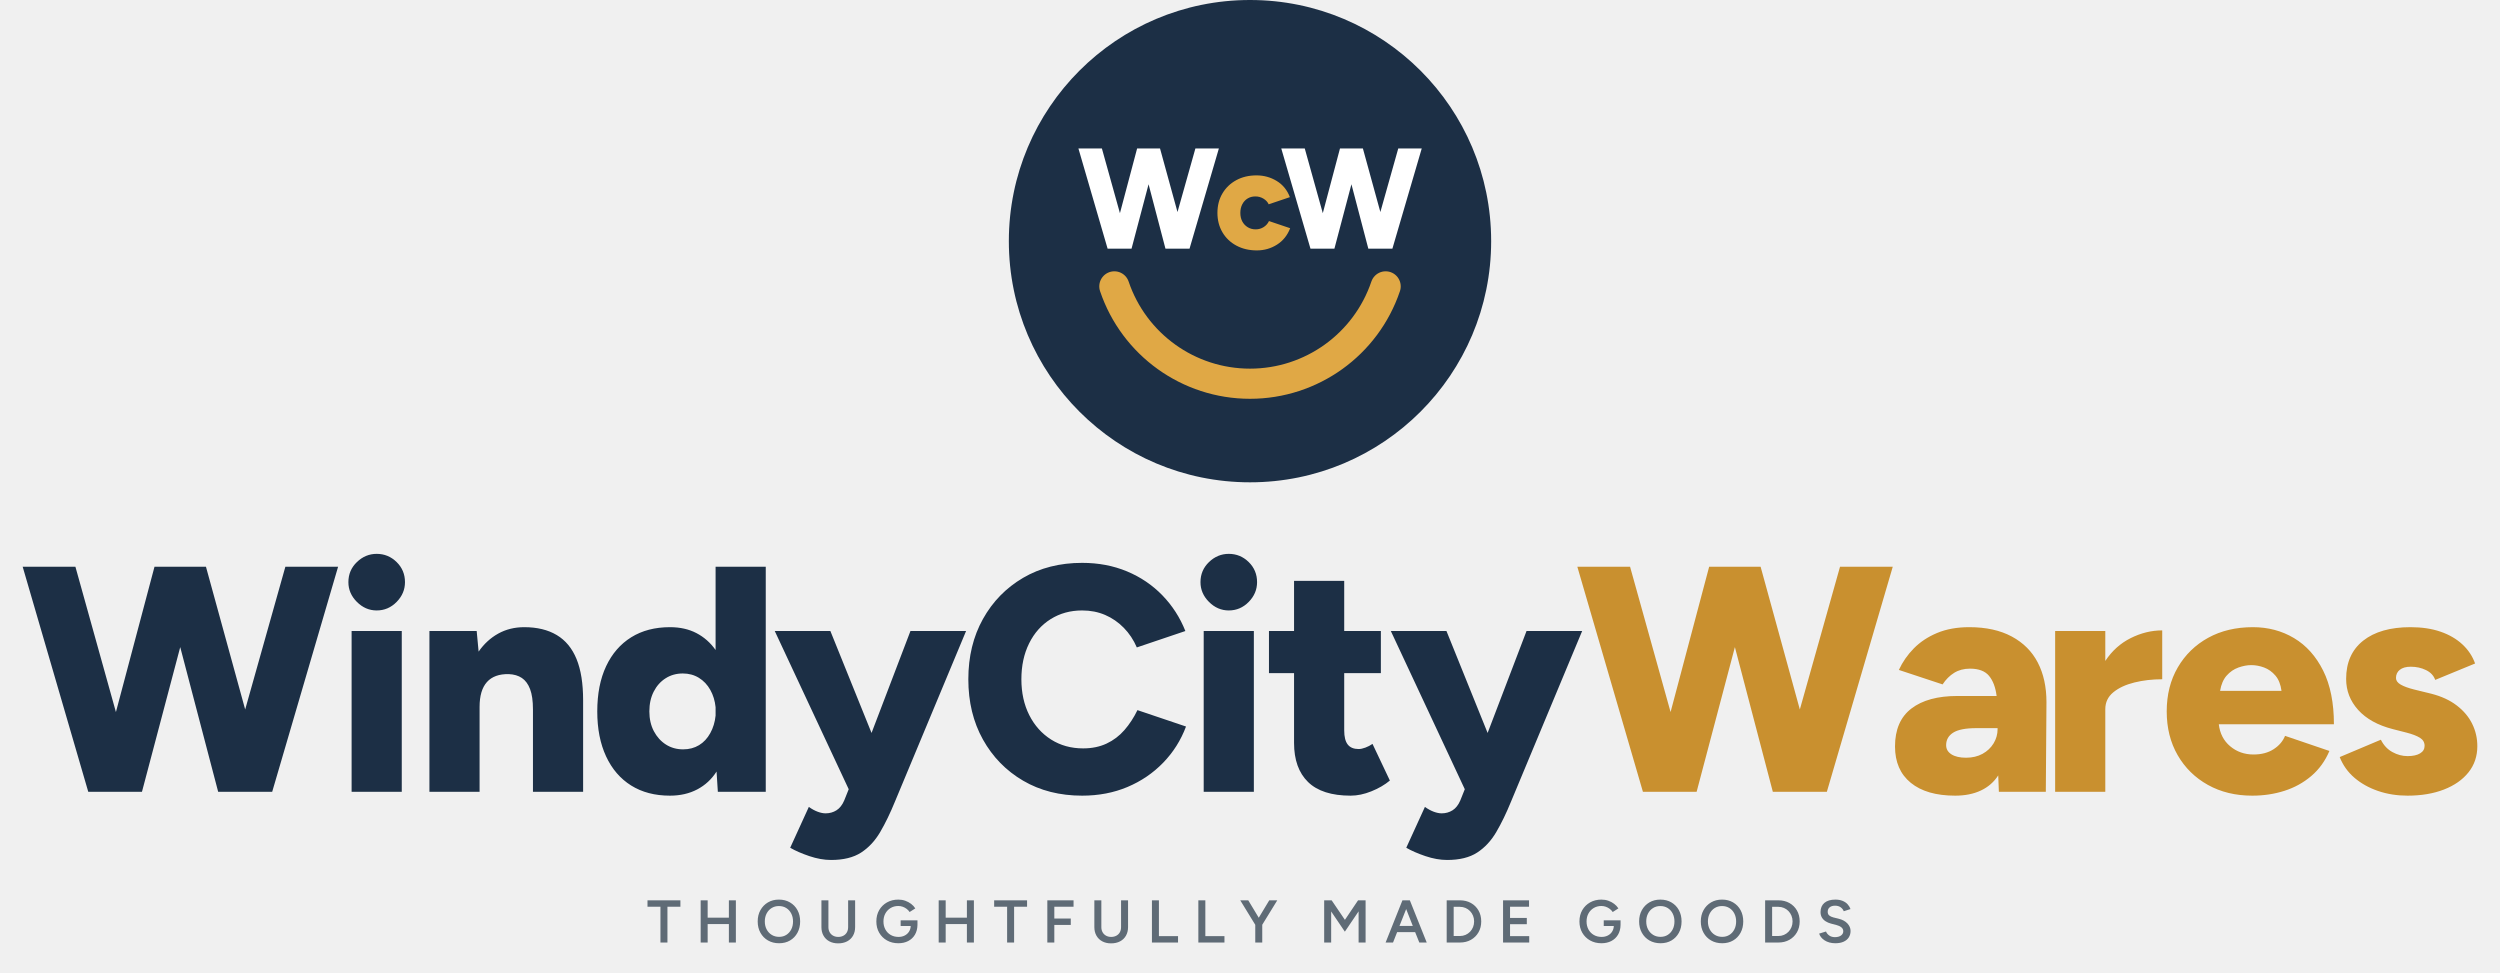
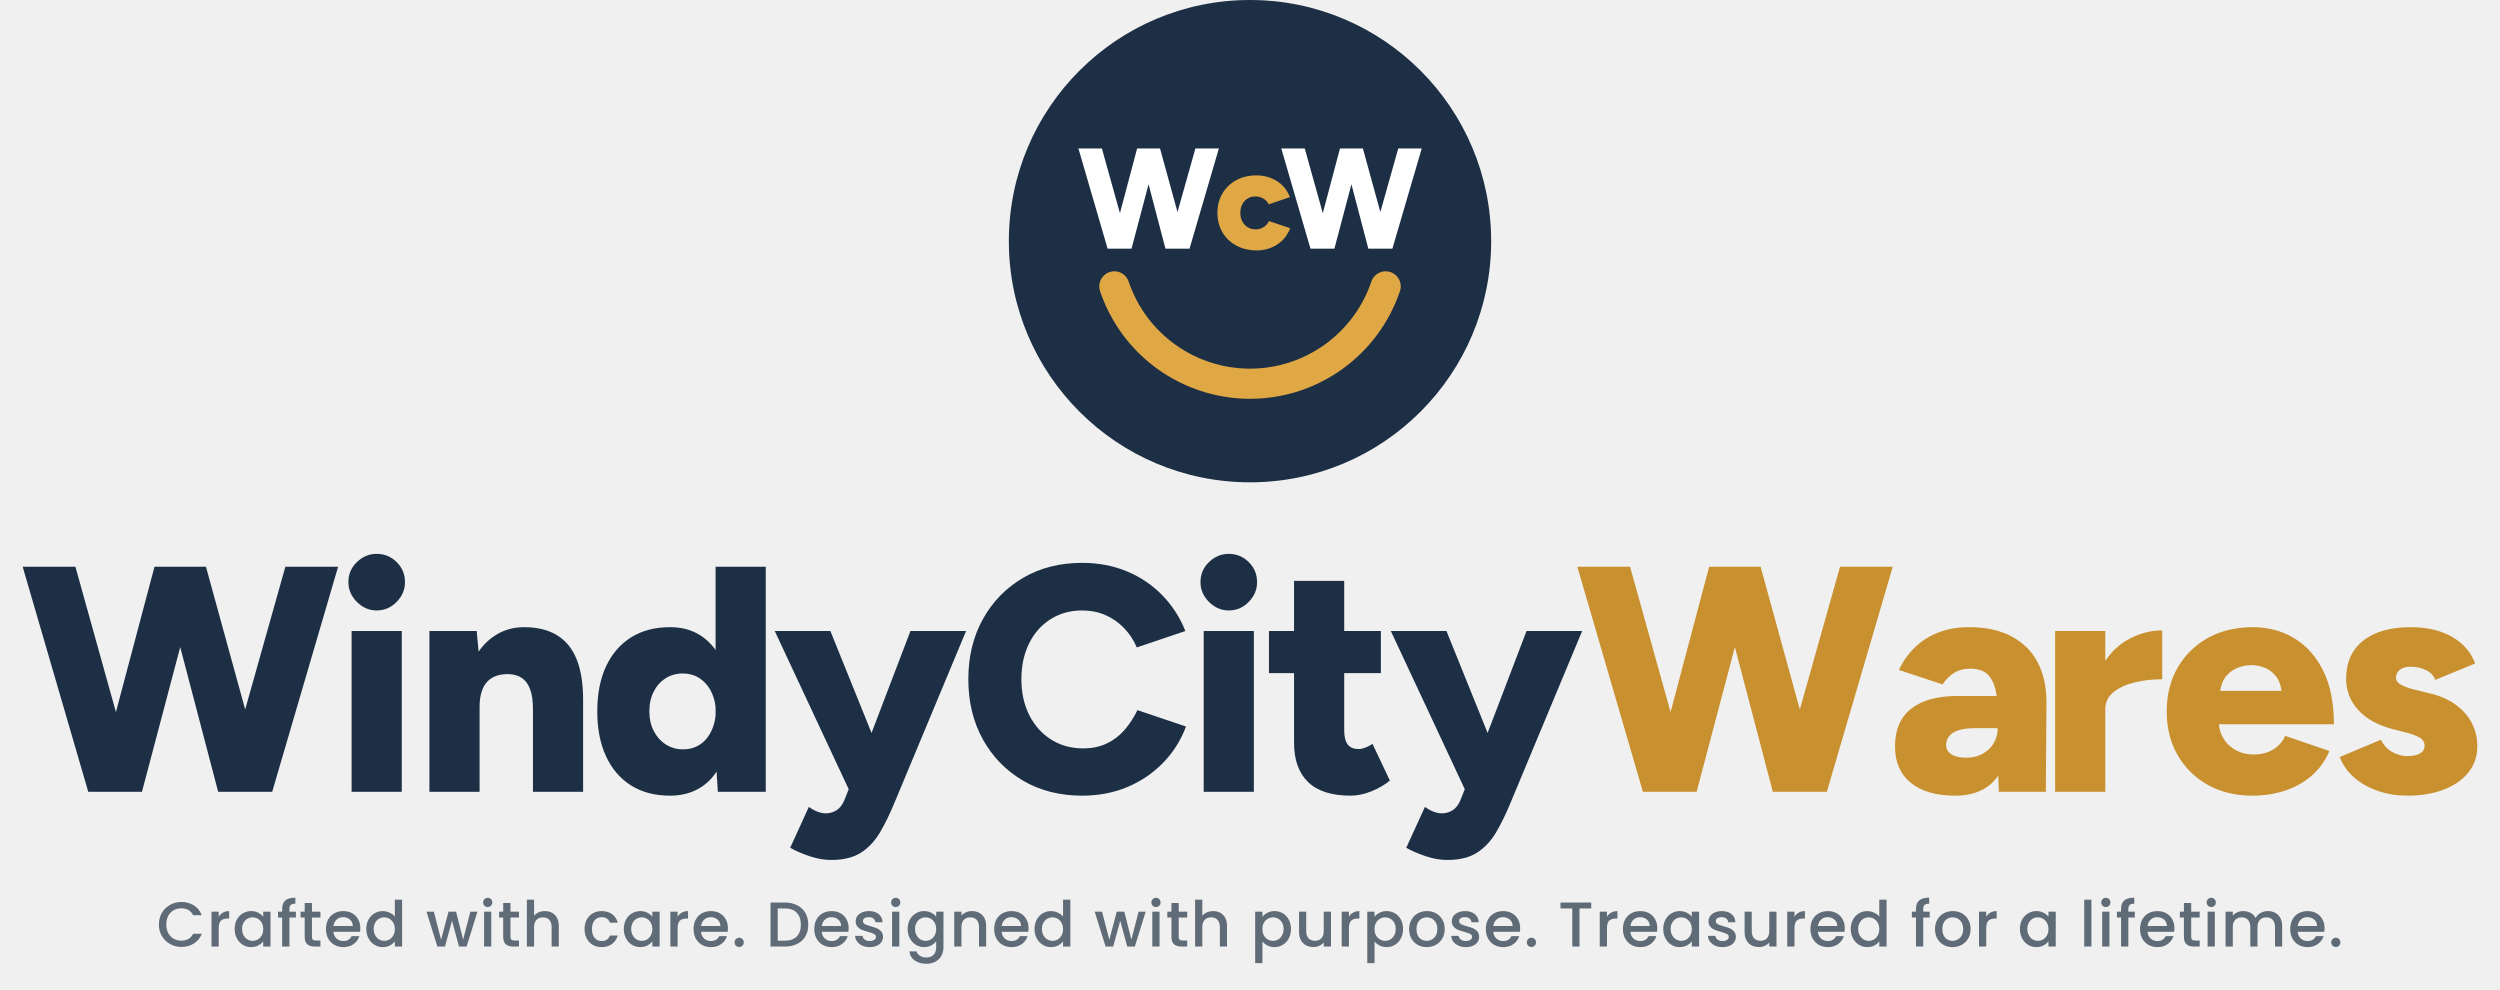
- <svg xmlns="http://www.w3.org/2000/svg" viewBox="0 0 497.60 193.60" role="img" aria-label="WindyCityWares">
+ <svg xmlns="http://www.w3.org/2000/svg" viewBox="0 0 497.60 197.00" role="img" aria-label="WindyCityWares">
  <g transform="translate(200.80 0) scale(1.5)">
    <circle cx="32" cy="32" r="32" fill="#1c2f45" />
    <g transform="translate(9.079 33) scale(0.019)">
      <path fill="#ffffff" d="M212.0 0 8.0 -700H172.0L298.0 -248L418.0 -700H578.0L700.0 -256L825.0 -700H989.0L784.0 0H616.0L498.0 -450L379.0 0ZM1628.787 0 1424.787 -700H1588.787L1714.787 -248L1834.787 -700H1994.787L2116.787 -256L2241.787 -700H2405.787L2200.787 0H2032.787L1914.787 -450L1795.787 0Z" />
      <path fill="#e0a845" d="M1253.893 12Q1173.893 12 1111.393 -21.5Q1048.893 -55 1013.893 -114.5Q978.893 -174 978.893 -250Q978.893 -327 1013.893 -386.0Q1048.893 -445 1110.393 -478.5Q1171.893 -512 1251.893 -512Q1328.893 -512 1392.893 -473.0Q1456.893 -434 1484.893 -360L1336.893 -310Q1325.893 -334 1300.393 -349.5Q1274.893 -365 1243.893 -365Q1212.893 -365 1189.393 -350.5Q1165.893 -336 1152.393 -310.0Q1138.893 -284 1138.893 -250Q1138.893 -216 1152.393 -190.5Q1165.893 -165 1190.393 -150.0Q1214.893 -135 1245.893 -135Q1276.893 -135 1301.893 -151.0Q1326.893 -167 1338.893 -193L1486.893 -143Q1457.893 -68 1394.393 -28.0Q1330.893 12 1253.893 12Z" />
    </g>
    <path d="M14 38A19 19 0 0 0 50 38" fill="none" stroke="#e0a845" stroke-width="4" stroke-linecap="round" />
  </g>
  <g transform="translate(4.00 157.60) scale(0.064)">
    <path fill="#1c2f45" d="M212.0 0 8.0 -700H172.0L298.0 -248L418.0 -700H578.0L700.0 -256L825.0 -700H989.0L784.0 0H616.0L498.0 -450L379.0 0ZM1030.998 0V-500H1186.998V0ZM1108.998 -564Q1073.998 -564 1047.498 -590.5Q1020.998 -617 1020.998 -652Q1020.998 -689 1047.498 -714.5Q1073.998 -740 1108.998 -740Q1144.998 -740 1170.998 -714.5Q1196.998 -689 1196.998 -652Q1196.998 -617 1170.998 -590.5Q1144.998 -564 1108.998 -564ZM1272.998 0V-500H1419.998L1425.998 -436Q1450.998 -472 1486.998 -492.0Q1522.998 -512 1567.998 -512Q1627.998 -512 1668.998 -487.5Q1709.998 -463 1730.498 -413.0Q1750.998 -363 1750.998 -285V0H1594.998V-256Q1594.998 -296 1585.998 -319.5Q1576.998 -343 1560.498 -354.0Q1543.998 -365 1519.998 -366Q1474.998 -367 1451.998 -341.5Q1428.998 -316 1428.998 -264V0ZM2020.997 12Q1950.997 12 1900.497 -19.5Q1849.997 -51 1822.497 -110.0Q1794.997 -169 1794.997 -250Q1794.997 -332 1822.497 -390.5Q1849.997 -449 1900.497 -480.5Q1950.997 -512 2020.997 -512Q2067.997 -512 2103.497 -493.5Q2138.997 -475 2162.997 -441V-700H2318.997V0H2169.997L2165.997 -63Q2142.997 -27 2105.997 -7.5Q2068.997 12 2020.997 12ZM2061.997 -132Q2089.997 -132 2111.497 -145.0Q2132.997 -158 2146.497 -182.5Q2159.997 -207 2162.997 -237V-263Q2159.997 -293 2146.497 -317.0Q2132.997 -341 2110.997 -354.5Q2088.997 -368 2060.997 -368Q2030.997 -368 2007.497 -353.0Q1983.997 -338 1970.497 -311.5Q1956.997 -285 1956.997 -250Q1956.997 -215 1970.997 -188.5Q1984.997 -162 2008.497 -147.0Q2031.997 -132 2061.997 -132ZM2521.996 212Q2489.996 212 2454.496 200.0Q2418.996 188 2394.996 174L2452.996 47Q2466.996 57 2480.496 62.0Q2493.996 67 2504.996 67Q2523.996 67 2538.996 57.5Q2553.996 48 2562.996 27L2576.996 -8L2346.996 -500H2519.996L2647.996 -183L2768.996 -500H2941.996L2720.996 30Q2698.996 84 2674.996 125.0Q2650.996 166 2615.496 189.0Q2579.996 212 2521.996 212ZM3302.995 12Q3198.995 12 3119.495 -34.5Q3039.995 -81 2994.495 -162.5Q2948.995 -244 2948.995 -350Q2948.995 -456 2994.495 -537.5Q3039.995 -619 3119.495 -665.5Q3198.995 -712 3302.995 -712Q3378.995 -712 3442.495 -685.5Q3505.995 -659 3552.495 -611.0Q3598.995 -563 3623.995 -500L3472.995 -449Q3457.995 -484 3432.495 -510.0Q3406.995 -536 3374.495 -550.0Q3341.995 -564 3302.995 -564Q3247.995 -564 3204.995 -537.0Q3161.995 -510 3137.995 -461.5Q3113.995 -413 3113.995 -350Q3113.995 -287 3138.495 -238.5Q3162.995 -190 3206.495 -162.5Q3249.995 -135 3305.995 -135Q3346.995 -135 3378.995 -150.0Q3410.995 -165 3434.495 -192.0Q3457.995 -219 3474.995 -254L3625.995 -203Q3601.995 -139 3554.995 -90.5Q3507.995 -42 3443.995 -15.0Q3379.995 12 3302.995 12ZM3680.994 0V-500H3836.994V0ZM3758.994 -564Q3723.994 -564 3697.494 -590.5Q3670.994 -617 3670.994 -652Q3670.994 -689 3697.494 -714.5Q3723.994 -740 3758.994 -740Q3794.994 -740 3820.994 -714.5Q3846.994 -689 3846.994 -652Q3846.994 -617 3820.994 -590.5Q3794.994 -564 3758.994 -564ZM4137.993 12Q4048.993 12 4005.493 -30.5Q3961.993 -73 3961.993 -152V-369H3883.993V-500H3961.993V-656H4117.993V-500H4231.993V-369H4117.993V-191Q4117.993 -161 4128.993 -147.0Q4139.993 -133 4162.993 -133Q4171.993 -133 4183.993 -137.5Q4195.993 -142 4205.993 -149L4259.993 -35Q4235.993 -15 4202.493 -1.5Q4168.993 12 4137.993 12ZM4437.993 212Q4405.993 212 4370.493 200.0Q4334.993 188 4310.993 174L4368.993 47Q4382.993 57 4396.493 62.0Q4409.993 67 4420.993 67Q4439.993 67 4454.993 57.5Q4469.993 48 4478.993 27L4492.993 -8L4262.993 -500H4435.993L4563.993 -183L4684.993 -500H4857.993L4636.993 30Q4614.993 84 4590.993 125.0Q4566.993 166 4531.493 189.0Q4495.993 212 4437.993 212Z" />
    <path fill="#c9902f" d="M5046.992 0 4842.992 -700H5006.992L5132.992 -248L5252.992 -700H5412.992L5534.992 -256L5659.992 -700H5823.992L5618.992 0H5450.992L5332.992 -450L5213.992 0ZM6017.99 12Q5928.99 12 5879.99 -28.0Q5830.99 -68 5830.99 -141Q5830.99 -220 5881.99 -259.0Q5932.99 -298 6024.99 -298H6146.99Q6141.99 -338 6123.49 -360.5Q6104.99 -383 6063.99 -383Q6035.99 -383 6014.99 -370.0Q5993.99 -357 5978.99 -334L5842.99 -379Q5859.99 -416 5889.49 -446.0Q5918.99 -476 5961.99 -494.0Q6004.99 -512 6061.99 -512Q6139.99 -512 6193.99 -483.0Q6247.99 -454 6274.99 -402.0Q6301.99 -350 6301.99 -279L6299.99 0H6153.99L6151.99 -51Q6131.99 -20 6097.99 -4.0Q6063.99 12 6017.99 12ZM6051.99 -106Q6080.99 -106 6102.99 -118.0Q6124.99 -130 6137.49 -150.5Q6149.99 -171 6149.99 -195V-198H6083.99Q6033.99 -198 6011.99 -184.0Q5989.99 -170 5989.99 -145Q5989.99 -127 6006.49 -116.5Q6022.99 -106 6051.99 -106ZM6328.989 0V-500H6484.989V-407Q6515.989 -454 6563.989 -478.0Q6611.989 -502 6661.989 -502V-350Q6615.989 -350 6575.489 -340.0Q6534.989 -330 6509.989 -309.5Q6484.989 -289 6484.989 -257V0ZM6941.988 12Q6863.988 12 6803.988 -21.5Q6743.988 -55 6709.988 -114.0Q6675.988 -173 6675.988 -250Q6675.988 -328 6710.488 -387.0Q6744.988 -446 6804.988 -479.0Q6864.988 -512 6943.988 -512Q7014.988 -512 7071.988 -478.0Q7128.988 -444 7162.488 -377.0Q7195.988 -310 7195.988 -210H6837.988Q6842.988 -167 6873.488 -141.5Q6903.988 -116 6945.988 -116Q6982.988 -116 7008.488 -132.5Q7033.988 -149 7043.988 -174L7181.988 -127Q7161.988 -80 7125.488 -49.0Q7088.988 -18 7041.988 -3.0Q6994.988 12 6941.988 12ZM6841.988 -314H7032.988Q7028.988 -344 7013.988 -361.5Q6998.988 -379 6978.988 -386.5Q6958.988 -394 6938.988 -394Q6919.988 -394 6898.988 -386.5Q6877.988 -379 6862.488 -361.5Q6846.988 -344 6841.988 -314ZM7424.987 12Q7375.987 12 7333.487 -2.5Q7290.987 -17 7259.987 -43.5Q7228.987 -70 7213.987 -108L7341.987 -162Q7354.987 -136 7377.987 -123.5Q7400.987 -111 7424.987 -111Q7449.987 -111 7463.987 -119.5Q7477.987 -128 7477.987 -143Q7477.987 -159 7463.487 -168.0Q7448.987 -177 7421.987 -184L7378.987 -195Q7308.987 -213 7271.487 -254.5Q7233.987 -296 7233.987 -351Q7233.987 -428 7286.987 -470.0Q7339.987 -512 7433.987 -512Q7486.987 -512 7527.487 -498.0Q7567.987 -484 7595.487 -458.5Q7622.987 -433 7634.987 -399L7510.987 -348Q7503.987 -368 7482.487 -378.5Q7460.987 -389 7434.987 -389Q7412.987 -389 7400.987 -379.5Q7388.987 -370 7388.987 -354Q7388.987 -342 7403.487 -333.5Q7417.987 -325 7445.987 -318L7498.987 -305Q7545.987 -293 7577.987 -268.5Q7609.987 -244 7625.987 -211.5Q7641.987 -179 7641.987 -142Q7641.987 -95 7614.487 -60.5Q7586.987 -26 7537.987 -7.0Q7488.987 12 7424.987 12Z" />
  </g>
-   <path fill="#5f6b76" transform="translate(128.72 187.60) scale(0.012)" d="M228.0 0V-594H13.0V-700H559.0V-594H344.0V0ZM894.999 0V-700H1010.999V-412H1362.999V-700H1478.999V0H1362.999V-306H1010.999V0ZM2195.998 12Q2091.998 12 2011.998 -34.0Q1931.998 -80 1886.498 -162.0Q1840.998 -244 1840.998 -350Q1840.998 -456 1886.498 -537.5Q1931.998 -619 2010.998 -665.5Q2089.998 -712 2192.998 -712Q2296.998 -712 2376.498 -665.5Q2455.998 -619 2500.498 -537.5Q2544.998 -456 2544.998 -350Q2544.998 -244 2500.498 -162.0Q2455.998 -80 2377.498 -34.0Q2298.998 12 2195.998 12ZM2195.998 -94Q2263.998 -94 2315.998 -127.0Q2367.998 -160 2397.498 -217.5Q2426.998 -275 2426.998 -350Q2426.998 -424 2396.998 -482.0Q2366.998 -540 2314.498 -572.5Q2261.998 -605 2192.998 -605Q2124.998 -605 2072.498 -572.5Q2019.998 -540 1989.498 -482.5Q1958.998 -425 1958.998 -350Q1958.998 -275 1989.498 -217.5Q2019.998 -160 2073.498 -127.0Q2126.998 -94 2195.998 -94ZM3174.996 14Q3091.996 14 3029.496 -19.5Q2966.996 -53 2932.496 -114.0Q2897.996 -175 2897.996 -256V-700H3013.996V-256Q3013.996 -207 3034.496 -170.5Q3054.996 -134 3091.996 -113.5Q3128.996 -93 3176.996 -93Q3225.996 -93 3263.496 -113.5Q3300.996 -134 3320.996 -170.5Q3340.996 -207 3340.996 -256V-700H3456.996V-256Q3456.996 -175 3422.496 -114.0Q3387.996 -53 3324.496 -19.5Q3260.996 14 3174.996 14ZM4173.995 12Q4067.995 12 3985.495 -34.5Q3902.995 -81 3855.995 -162.5Q3808.995 -244 3808.995 -349Q3808.995 -456 3855.995 -537.5Q3902.995 -619 3985.495 -665.5Q4067.995 -712 4173.995 -712Q4234.995 -712 4288.495 -693.0Q4341.995 -674 4384.995 -641.5Q4427.995 -609 4454.995 -566L4360.995 -506Q4341.995 -535 4311.995 -558.0Q4281.995 -581 4246.495 -593.5Q4210.995 -606 4173.995 -606Q4101.995 -606 4046.495 -573.0Q3990.995 -540 3958.995 -482.5Q3926.995 -425 3926.995 -349Q3926.995 -275 3958.495 -217.0Q3989.995 -159 4046.495 -126.0Q4102.995 -93 4176.995 -93Q4233.995 -93 4278.995 -116.0Q4323.995 -139 4350.495 -180.0Q4376.995 -221 4378.995 -274H4211.995V-368H4490.995V-290Q4488.995 -197 4448.495 -129.0Q4407.995 -61 4336.995 -24.5Q4265.995 12 4173.995 12ZM4842.994 0V-700H4958.994V-412H5310.994V-700H5426.994V0H5310.994V-306H4958.994V0ZM5977.993 0V-594H5762.993V-700H6308.993V-594H6093.993V0ZM6644.992 0V-700H7079.992V-594H6760.992V-398H7033.992V-292H6760.992V0ZM7701.991 14Q7618.991 14 7556.491 -19.5Q7493.991 -53 7459.491 -114.0Q7424.991 -175 7424.991 -256V-700H7540.991V-256Q7540.991 -207 7561.491 -170.5Q7581.991 -134 7618.991 -113.5Q7655.991 -93 7703.991 -93Q7752.991 -93 7790.491 -113.5Q7827.991 -134 7847.991 -170.5Q7867.991 -207 7867.991 -256V-700H7983.991V-256Q7983.991 -175 7949.491 -114.0Q7914.991 -53 7851.491 -19.5Q7787.991 14 7701.991 14ZM8379.989 0V-700H8495.989V-106H8812.989V0ZM9149.988 0V-700H9265.988V-106H9582.988V0ZM10093.987 0V-294L9844.987 -700H9977.987L10151.987 -411L10325.987 -700H10458.987L10209.987 -295V0ZM11236.986 0V-700H11360.986L11580.986 -376L11798.986 -700H11923.986V0H11807.986V-517L11579.986 -180L11352.986 -515V0ZM12255.984 0 12534.984 -700H12657.984L12937.984 0H12814.984L12745.984 -172H12446.984L12378.984 0ZM12485.984 -275H12706.984L12596.984 -555ZM13268.983 0V-700H13488.983Q13591.983 -700 13671.483 -655.5Q13750.983 -611 13796.483 -532.0Q13841.983 -453 13841.983 -350Q13841.983 -248 13796.483 -169.0Q13750.983 -90 13671.483 -45.0Q13591.983 0 13488.983 0ZM13384.983 -108H13488.983Q13537.983 -108 13580.983 -126.5Q13623.983 -145 13655.983 -178.0Q13687.983 -211 13705.983 -255.0Q13723.983 -299 13723.983 -350Q13723.983 -401 13705.983 -445.0Q13687.983 -489 13655.983 -522.0Q13623.983 -555 13580.983 -573.5Q13537.983 -592 13488.983 -592H13384.983ZM14203.982 0V-700H14634.982V-594H14319.982V-408H14597.982V-304H14319.982V-106H14637.982V0ZM15835.98 12Q15729.98 12 15647.48 -34.5Q15564.98 -81 15517.98 -162.5Q15470.98 -244 15470.98 -349Q15470.98 -456 15517.98 -537.5Q15564.98 -619 15647.48 -665.5Q15729.98 -712 15835.98 -712Q15896.98 -712 15950.48 -693.0Q16003.98 -674 16046.98 -641.5Q16089.98 -609 16116.98 -566L16022.98 -506Q16003.98 -535 15973.98 -558.0Q15943.98 -581 15908.48 -593.5Q15872.98 -606 15835.98 -606Q15763.98 -606 15708.48 -573.0Q15652.98 -540 15620.98 -482.5Q15588.98 -425 15588.98 -349Q15588.98 -275 15620.48 -217.0Q15651.98 -159 15708.48 -126.0Q15764.98 -93 15838.98 -93Q15895.98 -93 15940.98 -116.0Q15985.98 -139 16012.48 -180.0Q16038.98 -221 16040.98 -274H15873.98V-368H16152.98V-290Q16150.98 -197 16110.48 -129.0Q16069.98 -61 15998.98 -24.5Q15927.98 12 15835.98 12ZM16815.979 12Q16711.979 12 16631.979 -34.0Q16551.979 -80 16506.479 -162.0Q16460.979 -244 16460.979 -350Q16460.979 -456 16506.479 -537.5Q16551.979 -619 16630.979 -665.5Q16709.979 -712 16812.979 -712Q16916.979 -712 16996.479 -665.5Q17075.979 -619 17120.479 -537.5Q17164.979 -456 17164.979 -350Q17164.979 -244 17120.479 -162.0Q17075.979 -80 16997.479 -34.0Q16918.979 12 16815.979 12ZM16815.979 -94Q16883.979 -94 16935.979 -127.0Q16987.979 -160 17017.479 -217.5Q17046.979 -275 17046.979 -350Q17046.979 -424 17016.979 -482.0Q16986.979 -540 16934.479 -572.5Q16881.979 -605 16812.979 -605Q16744.979 -605 16692.479 -572.5Q16639.979 -540 16609.479 -482.5Q16578.979 -425 16578.979 -350Q16578.979 -275 16609.479 -217.5Q16639.979 -160 16693.479 -127.0Q16746.979 -94 16815.979 -94ZM17838.978 12Q17734.978 12 17654.978 -34.0Q17574.978 -80 17529.478 -162.0Q17483.978 -244 17483.978 -350Q17483.978 -456 17529.478 -537.5Q17574.978 -619 17653.978 -665.5Q17732.978 -712 17835.978 -712Q17939.978 -712 18019.478 -665.5Q18098.978 -619 18143.478 -537.5Q18187.978 -456 18187.978 -350Q18187.978 -244 18143.478 -162.0Q18098.978 -80 18020.478 -34.0Q17941.978 12 17838.978 12ZM17838.978 -94Q17906.978 -94 17958.978 -127.0Q18010.978 -160 18040.478 -217.5Q18069.978 -275 18069.978 -350Q18069.978 -424 18039.978 -482.0Q18009.978 -540 17957.478 -572.5Q17904.978 -605 17835.978 -605Q17767.978 -605 17715.478 -572.5Q17662.978 -540 17632.478 -482.5Q17601.978 -425 17601.978 -350Q17601.978 -275 17632.478 -217.5Q17662.978 -160 17716.478 -127.0Q17769.978 -94 17838.978 -94ZM18550.977 0V-700H18770.977Q18873.977 -700 18953.477 -655.5Q19032.977 -611 19078.477 -532.0Q19123.977 -453 19123.977 -350Q19123.977 -248 19078.477 -169.0Q19032.977 -90 18953.477 -45.0Q18873.977 0 18770.977 0ZM18666.977 -108H18770.977Q18819.977 -108 18862.977 -126.5Q18905.977 -145 18937.977 -178.0Q18969.977 -211 18987.977 -255.0Q19005.977 -299 19005.977 -350Q19005.977 -401 18987.977 -445.0Q18969.977 -489 18937.977 -522.0Q18905.977 -555 18862.977 -573.5Q18819.977 -592 18770.977 -592H18666.977ZM19715.975 12Q19660.975 12 19615.475 -1.0Q19569.975 -14 19535.475 -37.0Q19500.975 -60 19478.475 -88.5Q19455.975 -117 19446.975 -148L19560.975 -183Q19573.975 -146 19611.975 -118.0Q19649.975 -90 19705.975 -89Q19770.975 -89 19808.975 -116.0Q19846.975 -143 19846.975 -187Q19846.975 -227 19814.975 -252.5Q19782.975 -278 19728.975 -292L19642.975 -314Q19593.975 -327 19554.475 -352.0Q19514.975 -377 19492.475 -415.0Q19469.975 -453 19469.975 -505Q19469.975 -603 19533.975 -657.5Q19597.975 -712 19716.975 -712Q19783.975 -712 19834.475 -691.5Q19884.975 -671 19917.975 -635.5Q19950.975 -600 19966.975 -555L19854.975 -519Q19839.975 -559 19802.975 -585.0Q19765.975 -611 19710.975 -611Q19653.975 -611 19621.475 -584.0Q19588.975 -557 19588.975 -509Q19588.975 -470 19614.475 -448.5Q19639.975 -427 19683.975 -416L19769.975 -395Q19863.975 -372 19915.975 -316.0Q19967.975 -260 19967.975 -192Q19967.975 -132 19938.975 -86.0Q19909.975 -40 19853.475 -14.0Q19796.975 12 19715.975 12Z" />
+   <path fill="#5f6b76" transform="translate(31.16 188.40) scale(0.0126 -0.0126)" d="M392 704Q503 704 590 650Q676 595 715 495H578Q551 550 503 577Q455 604 392 604Q323 604 269 573Q215 542 184 484Q154 426 154 349Q154 272 184 214Q215 156 269 124Q323 93 392 93Q455 93 503 120Q551 147 578 202H715Q676 102 590 48Q503 -6 392 -6Q294 -6 213 40Q132 85 84 166Q37 247 37 349Q37 451 84 532Q132 613 214 658Q295 704 392 704Z M1147 560V442H1118Q1051 442 1016 408Q982 374 982 290V0H868V551H982V471Q1007 513 1048 536Q1090 560 1147 560Z M1494 560Q1559 560 1608 534Q1656 509 1685 471V551H1800V0H1685V82Q1656 43 1606 17Q1556 -9 1492 -9Q1421 -9 1362 28Q1303 64 1268 130Q1234 195 1234 278Q1234 361 1268 425Q1303 489 1362 524Q1422 560 1494 560ZM1518 461Q1474 461 1436 440Q1398 418 1374 376Q1351 335 1351 278Q1351 221 1374 178Q1398 135 1436 112Q1475 90 1518 90Q1562 90 1600 112Q1638 134 1662 176Q1685 219 1685 276Q1685 333 1662 375Q1638 417 1600 439Q1562 461 1518 461Z M2201 458H2099V0H1984V458H1919V551H1984V590Q1984 685 2034 728Q2085 772 2193 772V677Q2141 677 2120 658Q2099 638 2099 590V551H2201Z M2455 458V153Q2455 122 2470 108Q2484 95 2519 95H2589V0H2499Q2422 0 2381 36Q2340 72 2340 153V458H2275V551H2340V688H2455V551H2589V458Z M3215 233H2794Q2799 167 2843 127Q2887 87 2951 87Q3043 87 3081 164H3204Q3179 88 3114 40Q3048 -9 2951 -9Q2872 -9 2810 26Q2747 62 2712 126Q2676 191 2676 276Q2676 361 2710 426Q2745 490 2808 525Q2870 560 2951 560Q3029 560 3090 526Q3151 492 3185 430Q3219 369 3219 289Q3219 258 3215 233ZM3100 325Q3099 388 3055 426Q3011 464 2946 464Q2887 464 2845 426Q2803 389 2795 325Z M3574 560Q3628 560 3680 536Q3733 513 3764 474V740H3879V0H3764V83Q3736 43 3686 17Q3637 -9 3573 -9Q3501 -9 3442 28Q3382 64 3348 130Q3313 195 3313 278Q3313 361 3348 425Q3382 489 3442 524Q3501 560 3574 560ZM3597 461Q3553 461 3515 440Q3477 418 3454 376Q3430 335 3430 278Q3430 221 3454 178Q3477 135 3516 112Q3554 90 3597 90Q3641 90 3679 112Q3717 134 3740 176Q3764 219 3764 276Q3764 333 3740 375Q3717 417 3679 439Q3641 461 3597 461Z M5069 551 4898 0H4778L4667 407L4556 0H4436L4264 551H4380L4495 108L4612 551H4731L4843 110L4957 551Z M5159 697Q5159 728 5180 749Q5201 770 5232 770Q5262 770 5283 749Q5304 728 5304 697Q5304 666 5283 645Q5262 624 5232 624Q5201 624 5180 645Q5159 666 5159 697ZM5288 551V0H5174V551Z M5591 458V153Q5591 122 5606 108Q5620 95 5655 95H5725V0H5635Q5558 0 5517 36Q5476 72 5476 153V458H5411V551H5476V688H5591V551H5725V458Z M6354 325V0H6241V308Q6241 382 6204 422Q6167 461 6103 461Q6039 461 6002 422Q5964 382 5964 308V0H5850V740H5964V487Q5993 522 6038 541Q6082 560 6135 560Q6198 560 6248 533Q6297 506 6326 453Q6354 400 6354 325Z M7031 560Q7131 560 7196 512Q7262 465 7285 377H7162Q7147 418 7114 441Q7081 464 7031 464Q6961 464 6920 414Q6878 365 6878 276Q6878 187 6920 137Q6961 87 7031 87Q7130 87 7162 174H7285Q7261 90 7195 40Q7129 -9 7031 -9Q6952 -9 6891 26Q6830 62 6796 126Q6761 191 6761 276Q6761 361 6796 426Q6830 490 6891 525Q6952 560 7031 560Z M7641 560Q7706 560 7754 534Q7803 509 7832 471V551H7947V0H7832V82Q7803 43 7753 17Q7703 -9 7639 -9Q7568 -9 7509 28Q7450 64 7416 130Q7381 195 7381 278Q7381 361 7416 425Q7450 489 7510 524Q7569 560 7641 560ZM7665 461Q7621 461 7583 440Q7545 418 7522 376Q7498 335 7498 278Q7498 221 7522 178Q7545 135 7584 112Q7622 90 7665 90Q7709 90 7747 112Q7785 134 7808 176Q7832 219 7832 276Q7832 333 7808 375Q7785 417 7747 439Q7709 461 7665 461Z M8396 560V442H8367Q8300 442 8266 408Q8231 374 8231 290V0H8117V551H8231V471Q8256 513 8298 536Q8339 560 8396 560Z M9022 233H8601Q8606 167 8650 127Q8694 87 8758 87Q8850 87 8888 164H9011Q8986 88 8920 40Q8855 -9 8758 -9Q8679 -9 8616 26Q8554 62 8518 126Q8483 191 8483 276Q8483 361 8518 426Q8552 490 8614 525Q8677 560 8758 560Q8836 560 8897 526Q8958 492 8992 430Q9026 369 9026 289Q9026 258 9022 233ZM8907 325Q8906 388 8862 426Q8818 464 8753 464Q8694 464 8652 426Q8610 389 8602 325Z M9131 66Q9131 97 9152 118Q9173 139 9204 139Q9234 139 9255 118Q9276 97 9276 66Q9276 35 9255 14Q9234 -7 9204 -7Q9173 -7 9152 14Q9131 35 9131 66Z M10295 345Q10295 239 10250 161Q10204 83 10120 42Q10037 0 9926 0H9699V695H9926Q10037 695 10120 652Q10204 610 10250 530Q10295 451 10295 345ZM10178 345Q10178 466 10113 534Q10048 602 9926 602H9813V93H9926Q10048 93 10113 159Q10178 225 10178 345Z M10929 233H10508Q10513 167 10557 127Q10601 87 10665 87Q10757 87 10795 164H10918Q10893 88 10828 40Q10762 -9 10665 -9Q10586 -9 10524 26Q10461 62 10426 126Q10390 191 10390 276Q10390 361 10424 426Q10459 490 10522 525Q10584 560 10665 560Q10743 560 10804 526Q10865 492 10899 430Q10933 369 10933 289Q10933 258 10929 233ZM10814 325Q10813 388 10769 426Q10725 464 10660 464Q10601 464 10559 426Q10517 389 10509 325Z M11035 169H11153Q11156 134 11186 110Q11217 87 11263 87Q11311 87 11338 106Q11364 124 11364 153Q11364 184 11334 199Q11305 214 11241 232Q11179 249 11140 265Q11101 281 11072 314Q11044 347 11044 401Q11044 445 11070 482Q11096 518 11144 539Q11193 560 11256 560Q11350 560 11408 512Q11465 465 11469 383H11355Q11352 420 11325 442Q11298 464 11252 464Q11207 464 11183 447Q11159 430 11159 402Q11159 380 11175 365Q11191 350 11214 342Q11237 333 11282 320Q11342 304 11380 288Q11419 271 11447 239Q11475 207 11476 154Q11476 107 11450 70Q11424 33 11376 12Q11329 -9 11265 -9Q11200 -9 11148 14Q11097 38 11067 78Q11037 119 11035 169Z M11604 697Q11604 728 11625 749Q11646 770 11677 770Q11707 770 11728 749Q11749 728 11749 697Q11749 666 11728 645Q11707 624 11677 624Q11646 624 11625 645Q11604 666 11604 697ZM11733 551V0H11619V551Z M12316 471V551H12431V-9Q12431 -85 12399 -144Q12367 -204 12306 -238Q12246 -272 12162 -272Q12050 -272 11976 -220Q11902 -167 11892 -77H12005Q12018 -120 12060 -146Q12103 -173 12162 -173Q12231 -173 12274 -131Q12316 -89 12316 -9V83Q12287 44 12238 18Q12188 -9 12125 -9Q12053 -9 11994 28Q11934 64 11900 130Q11865 195 11865 278Q11865 361 11900 425Q11934 489 11994 524Q12053 560 12125 560Q12189 560 12238 534Q12288 509 12316 471ZM12149 461Q12105 461 12067 440Q12029 418 12006 376Q11982 335 11982 278Q11982 221 12006 178Q12029 135 12068 112Q12106 90 12149 90Q12193 90 12231 112Q12269 134 12292 176Q12316 219 12316 276Q12316 333 12292 375Q12269 417 12231 439Q12193 461 12149 461Z M13105 325V0H12992V308Q12992 382 12955 422Q12918 461 12854 461Q12790 461 12752 422Q12715 382 12715 308V0H12601V551H12715V488Q12743 522 12786 541Q12830 560 12879 560Q12944 560 12996 533Q13047 506 13076 453Q13105 400 13105 325Z M13771 233H13350Q13355 167 13399 127Q13443 87 13507 87Q13599 87 13637 164H13760Q13735 88 13670 40Q13604 -9 13507 -9Q13428 -9 13366 26Q13303 62 13268 126Q13232 191 13232 276Q13232 361 13266 426Q13301 490 13364 525Q13426 560 13507 560Q13585 560 13646 526Q13707 492 13741 430Q13775 369 13775 289Q13775 258 13771 233ZM13656 325Q13655 388 13611 426Q13567 464 13502 464Q13443 464 13401 426Q13359 389 13351 325Z M14130 560Q14184 560 14236 536Q14289 513 14320 474V740H14435V0H14320V83Q14292 43 14242 17Q14193 -9 14129 -9Q14057 -9 13998 28Q13938 64 13904 130Q13869 195 13869 278Q13869 361 13904 425Q13938 489 13998 524Q14057 560 14130 560ZM14153 461Q14109 461 14071 440Q14033 418 14010 376Q13986 335 13986 278Q13986 221 14010 178Q14033 135 14072 112Q14110 90 14153 90Q14197 90 14235 112Q14273 134 14296 176Q14320 219 14320 276Q14320 333 14296 375Q14273 417 14235 439Q14197 461 14153 461Z M15625 551 15454 0H15334L15223 407L15112 0H14992L14820 551H14936L15051 108L15168 551H15287L15399 110L15513 551Z M15715 697Q15715 728 15736 749Q15757 770 15788 770Q15818 770 15839 749Q15860 728 15860 697Q15860 666 15839 645Q15818 624 15788 624Q15757 624 15736 645Q15715 666 15715 697ZM15844 551V0H15730V551Z M16147 458V153Q16147 122 16162 108Q16176 95 16211 95H16281V0H16191Q16114 0 16073 36Q16032 72 16032 153V458H15967V551H16032V688H16147V551H16281V458Z M16910 325V0H16797V308Q16797 382 16760 422Q16723 461 16659 461Q16595 461 16558 422Q16520 382 16520 308V0H16406V740H16520V487Q16549 522 16594 541Q16638 560 16691 560Q16754 560 16804 533Q16853 506 16882 453Q16910 400 16910 325Z M17661 560Q17733 560 17792 524Q17852 489 17886 425Q17920 361 17920 278Q17920 195 17886 130Q17852 64 17792 28Q17733 -9 17661 -9Q17598 -9 17549 16Q17500 42 17469 80V-262H17355V551H17469V470Q17498 508 17548 534Q17598 560 17661 560ZM17636 461Q17593 461 17554 439Q17516 417 17492 375Q17469 333 17469 276Q17469 219 17492 176Q17516 134 17554 112Q17593 90 17636 90Q17680 90 17718 112Q17757 135 17780 178Q17804 221 17804 278Q17804 335 17780 376Q17757 418 17718 440Q17680 461 17636 461Z M18552 551V0H18438V65Q18411 31 18368 12Q18324 -8 18275 -8Q18210 -8 18158 19Q18107 46 18078 99Q18048 152 18048 227V551H18161V244Q18161 170 18198 130Q18235 91 18299 91Q18363 91 18400 130Q18438 170 18438 244V551Z M19001 560V442H18972Q18905 442 18870 408Q18836 374 18836 290V0H18722V551H18836V471Q18861 513 18902 536Q18944 560 19001 560Z M19432 560Q19504 560 19564 524Q19623 489 19657 425Q19691 361 19691 278Q19691 195 19657 130Q19623 64 19564 28Q19504 -9 19432 -9Q19369 -9 19320 16Q19271 42 19240 80V-262H19126V551H19240V470Q19269 508 19319 534Q19369 560 19432 560ZM19407 461Q19364 461 19326 439Q19287 417 19264 375Q19240 333 19240 276Q19240 219 19264 176Q19287 134 19326 112Q19364 90 19407 90Q19451 90 19490 112Q19528 135 19552 178Q19575 221 19575 278Q19575 335 19552 376Q19528 418 19490 440Q19451 461 19407 461Z M19787 276Q19787 360 19824 425Q19861 490 19925 525Q19989 560 20068 560Q20147 560 20211 525Q20275 490 20312 425Q20349 360 20349 276Q20349 192 20311 127Q20273 62 20208 26Q20142 -9 20063 -9Q19985 -9 19922 26Q19859 62 19823 126Q19787 191 19787 276ZM20232 276Q20232 336 20209 378Q20186 419 20148 440Q20110 461 20066 461Q20022 461 19984 440Q19947 419 19925 378Q19903 336 19903 276Q19903 187 19948 138Q19994 90 20063 90Q20107 90 20146 111Q20184 132 20208 174Q20232 216 20232 276Z M20452 169H20570Q20573 134 20604 110Q20634 87 20680 87Q20728 87 20754 106Q20781 124 20781 153Q20781 184 20752 199Q20722 214 20658 232Q20596 249 20557 265Q20518 281 20490 314Q20461 347 20461 401Q20461 445 20487 482Q20513 518 20562 539Q20610 560 20673 560Q20767 560 20824 512Q20882 465 20886 383H20772Q20769 420 20742 442Q20715 464 20669 464Q20624 464 20600 447Q20576 430 20576 402Q20576 380 20592 365Q20608 350 20631 342Q20654 333 20699 320Q20759 304 20798 288Q20836 271 20864 239Q20892 207 20893 154Q20893 107 20867 70Q20841 33 20794 12Q20746 -9 20682 -9Q20617 -9 20566 14Q20514 38 20484 78Q20454 119 20452 169Z M21537 233H21116Q21121 167 21165 127Q21209 87 21273 87Q21365 87 21403 164H21526Q21501 88 21436 40Q21370 -9 21273 -9Q21194 -9 21132 26Q21069 62 21034 126Q20998 191 20998 276Q20998 361 21032 426Q21067 490 21130 525Q21192 560 21273 560Q21351 560 21412 526Q21473 492 21507 430Q21541 369 21541 289Q21541 258 21537 233ZM21422 325Q21421 388 21377 426Q21333 464 21268 464Q21209 464 21167 426Q21125 389 21117 325Z M21646 66Q21646 97 21667 118Q21688 139 21719 139Q21749 139 21770 118Q21791 97 21791 66Q21791 35 21770 14Q21749 -7 21719 -7Q21688 -7 21667 14Q21646 35 21646 66Z M22663 695V602H22478V0H22364V602H22178V695Z M23077 560V442H23048Q22981 442 22946 408Q22912 374 22912 290V0H22798V551H22912V471Q22937 513 22978 536Q23020 560 23077 560Z M23703 233H23282Q23287 167 23331 127Q23375 87 23439 87Q23531 87 23569 164H23692Q23667 88 23602 40Q23536 -9 23439 -9Q23360 -9 23298 26Q23235 62 23200 126Q23164 191 23164 276Q23164 361 23198 426Q23233 490 23296 525Q23358 560 23439 560Q23517 560 23578 526Q23639 492 23673 430Q23707 369 23707 289Q23707 258 23703 233ZM23588 325Q23587 388 23543 426Q23499 464 23434 464Q23375 464 23333 426Q23291 389 23283 325Z M24061 560Q24126 560 24174 534Q24223 509 24252 471V551H24367V0H24252V82Q24223 43 24173 17Q24123 -9 24059 -9Q23988 -9 23929 28Q23870 64 23836 130Q23801 195 23801 278Q23801 361 23836 425Q23870 489 23930 524Q23989 560 24061 560ZM24085 461Q24041 461 24003 440Q23965 418 23942 376Q23918 335 23918 278Q23918 221 23942 178Q23965 135 24004 112Q24042 90 24085 90Q24129 90 24167 112Q24205 134 24228 176Q24252 219 24252 276Q24252 333 24228 375Q24205 417 24167 439Q24129 461 24085 461Z M24507 169H24625Q24628 134 24658 110Q24689 87 24735 87Q24783 87 24810 106Q24836 124 24836 153Q24836 184 24806 199Q24777 214 24713 232Q24651 249 24612 265Q24573 281 24544 314Q24516 347 24516 401Q24516 445 24542 482Q24568 518 24616 539Q24665 560 24728 560Q24822 560 24880 512Q24937 465 24941 383H24827Q24824 420 24797 442Q24770 464 24724 464Q24679 464 24655 447Q24631 430 24631 402Q24631 380 24647 365Q24663 350 24686 342Q24709 333 24754 320Q24814 304 24852 288Q24891 271 24919 239Q24947 207 24948 154Q24948 107 24922 70Q24896 33 24848 12Q24801 -9 24737 -9Q24672 -9 24620 14Q24569 38 24539 78Q24509 119 24507 169Z M25590 551V0H25476V65Q25449 31 25406 12Q25362 -8 25313 -8Q25248 -8 25196 19Q25145 46 25116 99Q25086 152 25086 227V551H25199V244Q25199 170 25236 130Q25273 91 25337 91Q25401 91 25438 130Q25476 170 25476 244V551Z M26039 560V442H26010Q25943 442 25908 408Q25874 374 25874 290V0H25760V551H25874V471Q25899 513 25940 536Q25982 560 26039 560Z M26665 233H26244Q26249 167 26293 127Q26337 87 26401 87Q26493 87 26531 164H26654Q26629 88 26564 40Q26498 -9 26401 -9Q26322 -9 26260 26Q26197 62 26162 126Q26126 191 26126 276Q26126 361 26160 426Q26195 490 26258 525Q26320 560 26401 560Q26479 560 26540 526Q26601 492 26635 430Q26669 369 26669 289Q26669 258 26665 233ZM26550 325Q26549 388 26505 426Q26461 464 26396 464Q26337 464 26295 426Q26253 389 26245 325Z M27024 560Q27078 560 27130 536Q27183 513 27214 474V740H27329V0H27214V83Q27186 43 27136 17Q27087 -9 27023 -9Q26951 -9 26892 28Q26832 64 26798 130Q26763 195 26763 278Q26763 361 26798 425Q26832 489 26892 524Q26951 560 27024 560ZM27047 461Q27003 461 26965 440Q26927 418 26904 376Q26880 335 26880 278Q26880 221 26904 178Q26927 135 26966 112Q27004 90 27047 90Q27091 90 27129 112Q27167 134 27190 176Q27214 219 27214 276Q27214 333 27190 375Q27167 417 27129 439Q27091 461 27047 461Z M28010 458H27908V0H27793V458H27728V551H27793V590Q27793 685 27844 728Q27894 772 28002 772V677Q27950 677 27929 658Q27908 638 27908 590V551H28010Z M28094 276Q28094 360 28131 425Q28168 490 28232 525Q28296 560 28375 560Q28454 560 28518 525Q28582 490 28619 425Q28656 360 28656 276Q28656 192 28618 127Q28580 62 28514 26Q28449 -9 28370 -9Q28292 -9 28229 26Q28166 62 28130 126Q28094 191 28094 276ZM28539 276Q28539 336 28516 378Q28493 419 28455 440Q28417 461 28373 461Q28329 461 28292 440Q28254 419 28232 378Q28210 336 28210 276Q28210 187 28256 138Q28301 90 28370 90Q28414 90 28452 111Q28491 132 28515 174Q28539 216 28539 276Z M29068 560V442H29039Q28972 442 28938 408Q28903 374 28903 290V0H28789V551H28903V471Q28928 513 28970 536Q29011 560 29068 560Z M29695 560Q29760 560 29808 534Q29857 509 29886 471V551H30001V0H29886V82Q29857 43 29807 17Q29757 -9 29693 -9Q29622 -9 29563 28Q29504 64 29470 130Q29435 195 29435 278Q29435 361 29470 425Q29504 489 29564 524Q29623 560 29695 560ZM29719 461Q29675 461 29637 440Q29599 418 29576 376Q29552 335 29552 278Q29552 221 29576 178Q29599 135 29638 112Q29676 90 29719 90Q29763 90 29801 112Q29839 134 29862 176Q29886 219 29886 276Q29886 333 29862 375Q29839 417 29801 439Q29763 461 29719 461Z M30565 740V0H30451V740Z M30720 697Q30720 728 30741 749Q30762 770 30793 770Q30823 770 30844 749Q30865 728 30865 697Q30865 666 30844 645Q30823 624 30793 624Q30762 624 30741 645Q30720 666 30720 697ZM30849 551V0H30735V551Z M31250 458H31148V0H31033V458H30968V551H31033V590Q31033 685 31084 728Q31134 772 31242 772V677Q31190 677 31169 658Q31148 638 31148 590V551H31250Z M31872 233H31451Q31456 167 31500 127Q31544 87 31608 87Q31700 87 31738 164H31861Q31836 88 31770 40Q31705 -9 31608 -9Q31529 -9 31466 26Q31404 62 31368 126Q31333 191 31333 276Q31333 361 31368 426Q31402 490 31464 525Q31527 560 31608 560Q31686 560 31747 526Q31808 492 31842 430Q31876 369 31876 289Q31876 258 31872 233ZM31757 325Q31756 388 31712 426Q31668 464 31603 464Q31544 464 31502 426Q31460 389 31452 325Z M32141 458V153Q32141 122 32156 108Q32170 95 32205 95H32275V0H32185Q32108 0 32067 36Q32026 72 32026 153V458H31961V551H32026V688H32141V551H32275V458Z M32385 697Q32385 728 32406 749Q32427 770 32458 770Q32488 770 32509 749Q32530 728 32530 697Q32530 666 32509 645Q32488 624 32458 624Q32427 624 32406 645Q32385 666 32385 697ZM32514 551V0H32400V551Z M33578 325V0H33465V308Q33465 382 33428 422Q33391 461 33327 461Q33263 461 33226 422Q33188 382 33188 308V0H33075V308Q33075 382 33038 422Q33001 461 32937 461Q32873 461 32836 422Q32798 382 32798 308V0H32684V551H32798V488Q32826 522 32869 541Q32912 560 32961 560Q33027 560 33079 532Q33131 504 33159 451Q33184 501 33237 530Q33290 560 33351 560Q33416 560 33468 533Q33519 506 33548 453Q33578 400 33578 325Z M34244 233H33823Q33828 167 33872 127Q33916 87 33980 87Q34072 87 34110 164H34233Q34208 88 34142 40Q34077 -9 33980 -9Q33901 -9 33838 26Q33776 62 33740 126Q33705 191 33705 276Q33705 361 33740 426Q33774 490 33836 525Q33899 560 33980 560Q34058 560 34119 526Q34180 492 34214 430Q34248 369 34248 289Q34248 258 34244 233ZM34129 325Q34128 388 34084 426Q34040 464 33975 464Q33916 464 33874 426Q33832 389 33824 325Z M34353 66Q34353 97 34374 118Q34395 139 34426 139Q34456 139 34477 118Q34498 97 34498 66Q34498 35 34477 14Q34456 -7 34426 -7Q34395 -7 34374 14Q34353 35 34353 66Z" />
</svg>
